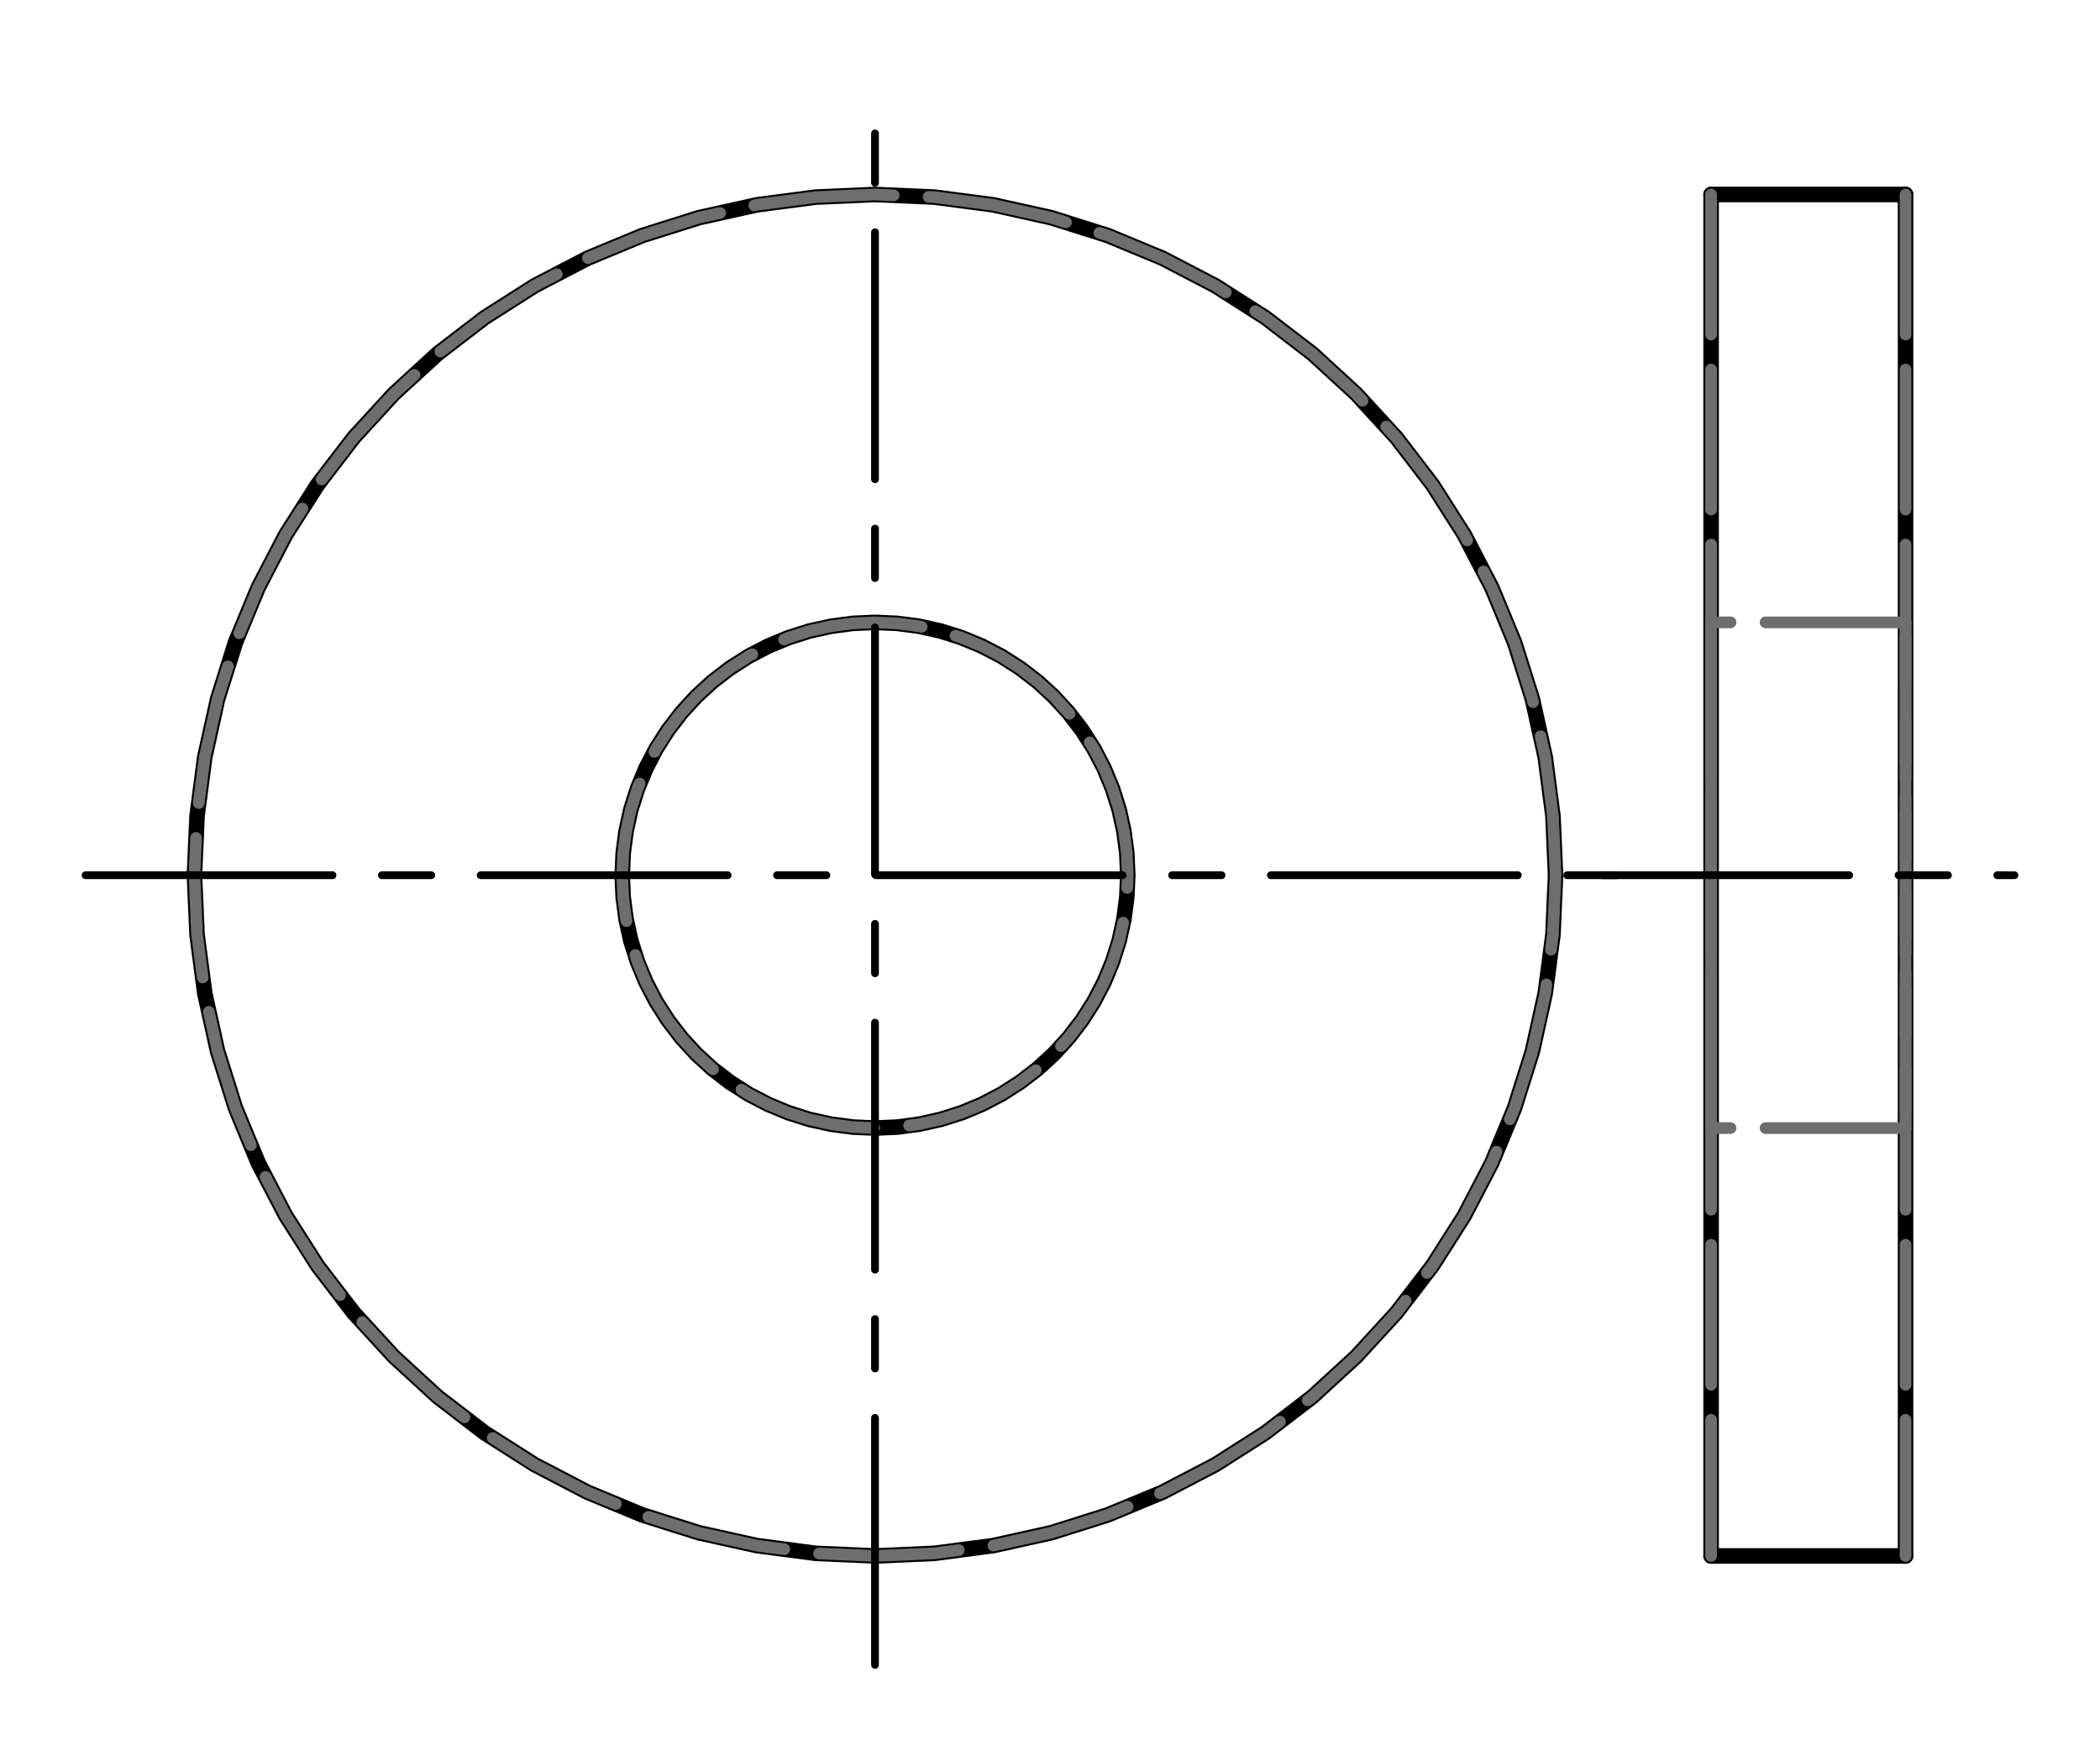
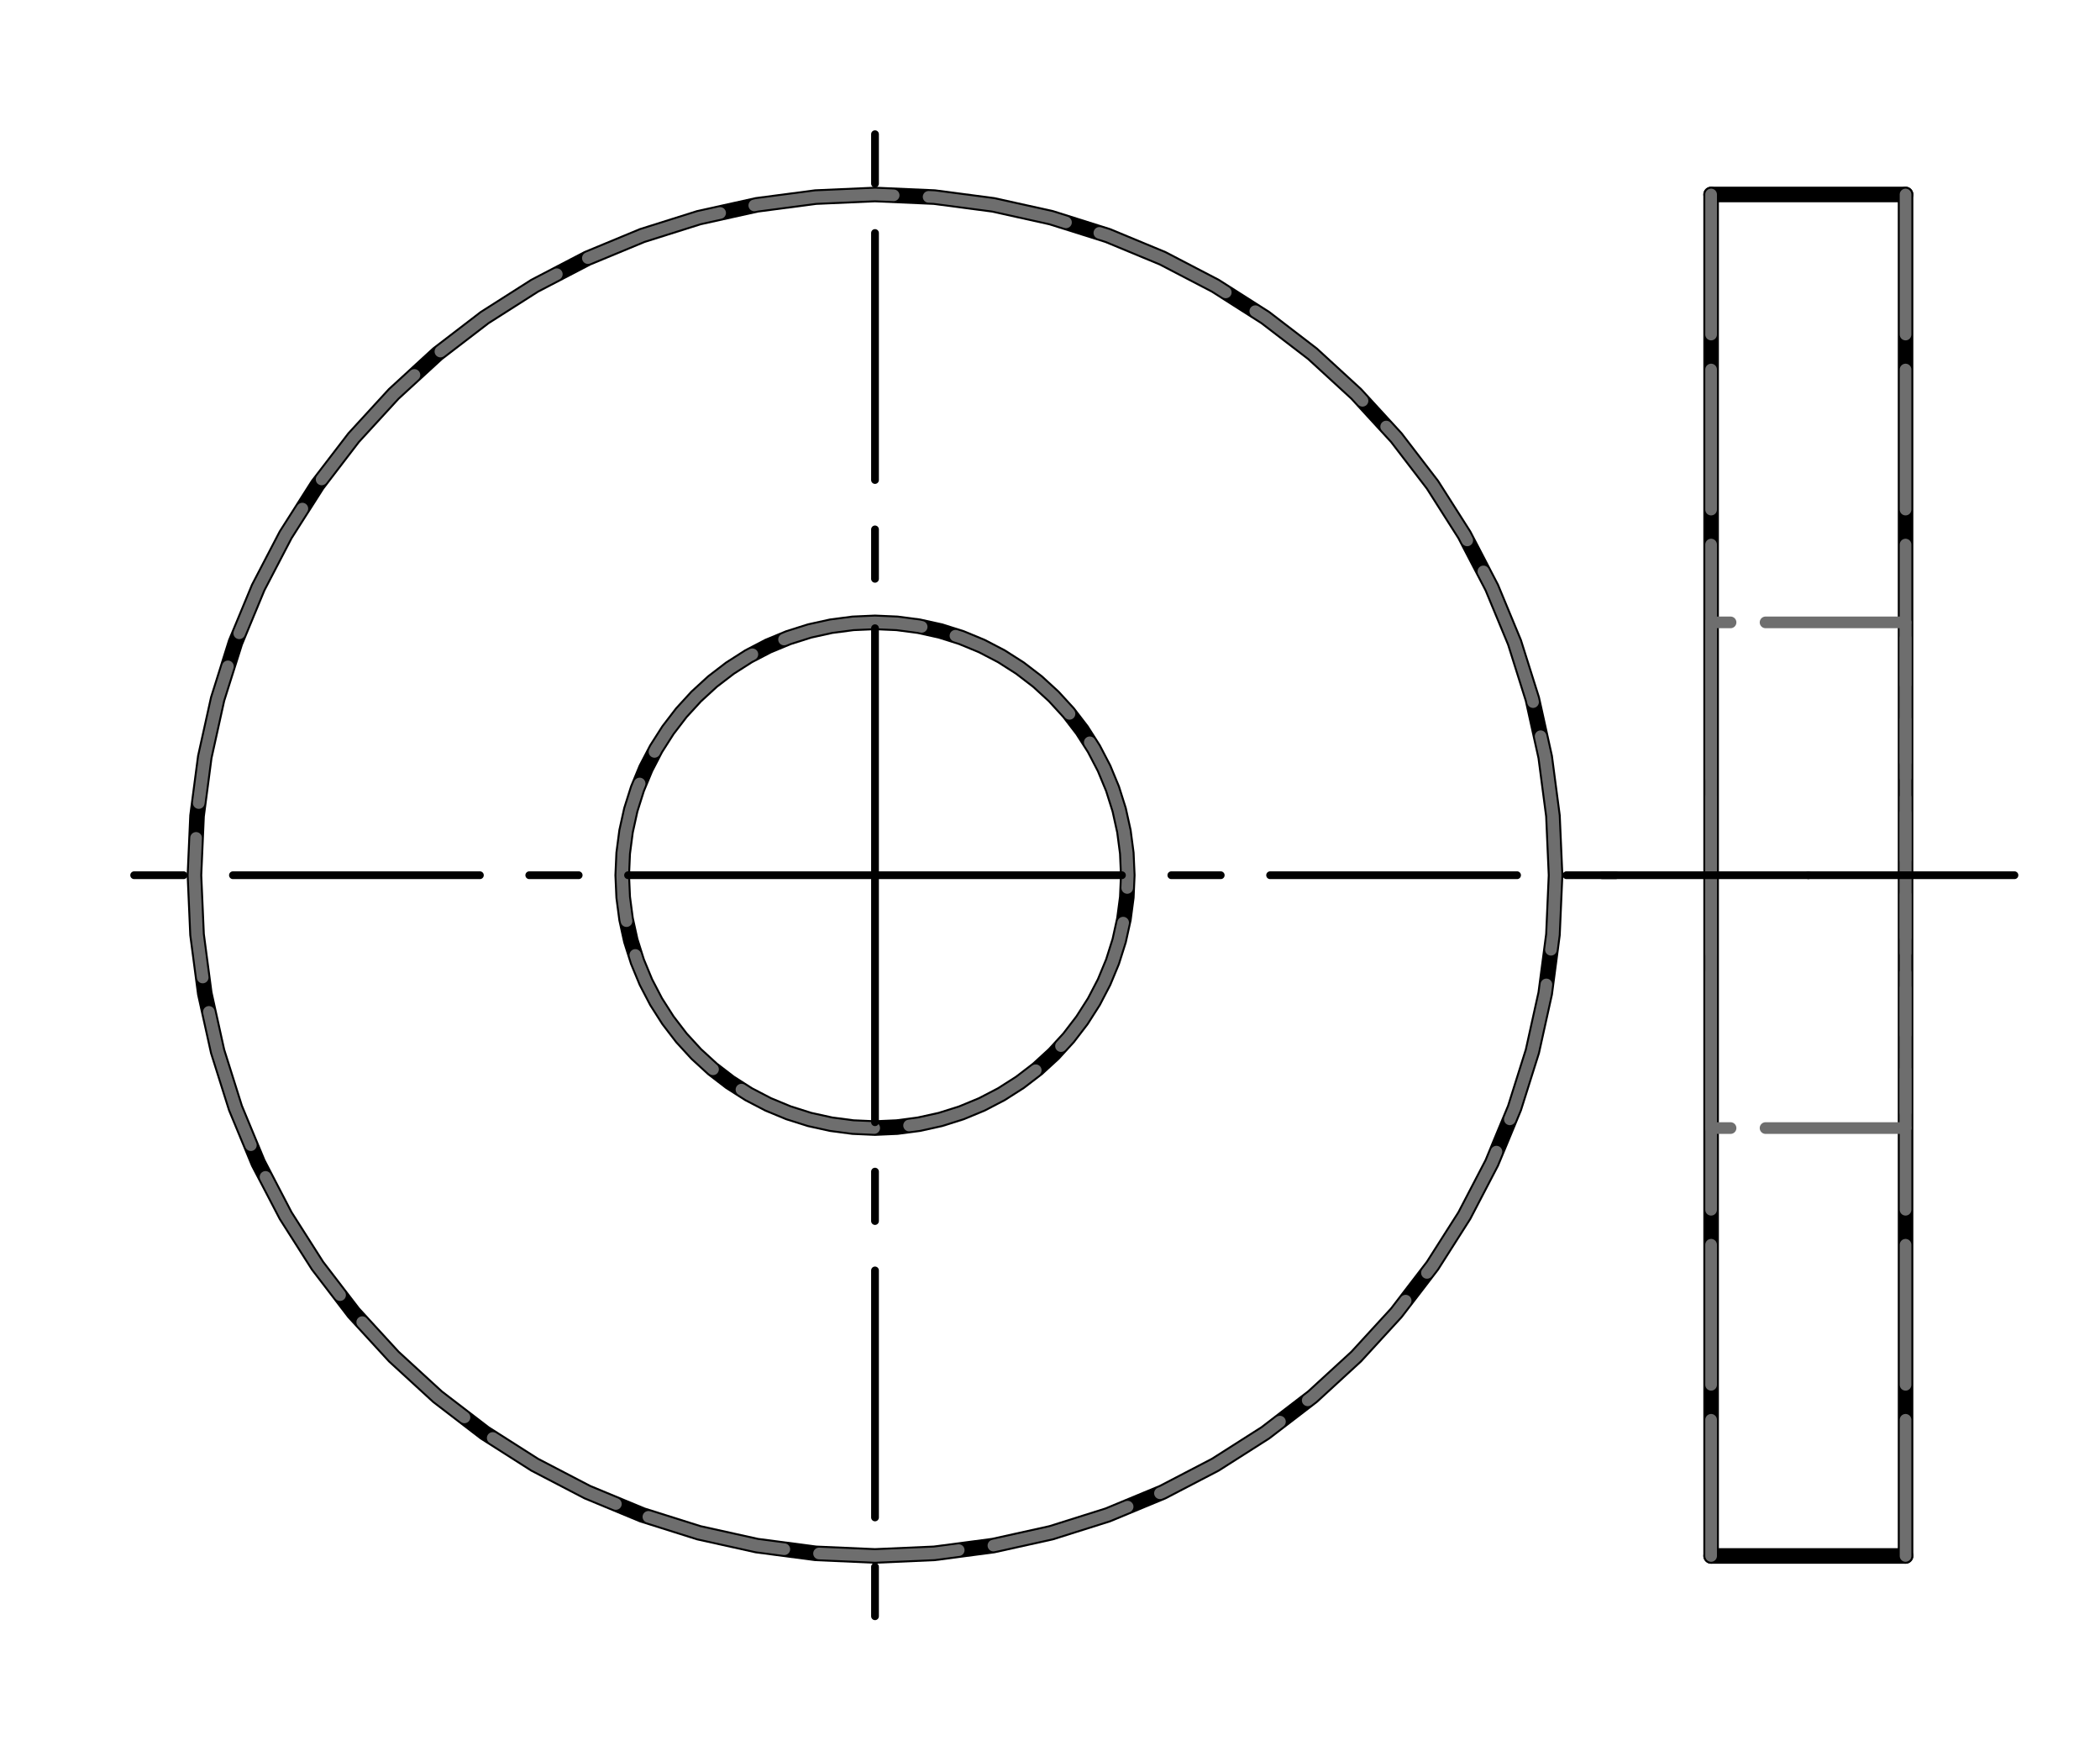
<svg xmlns="http://www.w3.org/2000/svg" width="54.0mm" height="45.0mm" viewBox="-22.5 -22.5 54.0 45.0" version="1.1">
  <g transform="scale(1,-1)" stroke-linecap="round">
    <g fill="none" stroke="rgb(0,0,0)" stroke-width="0.4" id="Visible">
      <path d="M 17.5,0.0 L 17.433,1.525 L 17.234,3.039 L 16.904,4.529 L 16.445,5.985 L 15.86,7.396 L 15.155,8.75 L 14.335,10.038 L 13.406,11.249 L 12.374,12.374 L 11.249,13.406 L 10.038,14.335 L 8.75,15.155 L 7.396,15.86 L 5.985,16.445 L 4.529,16.904 L 3.039,17.234 L 1.525,17.433 L 0.0,17.5 L -1.525,17.433 L -3.039,17.234 L -4.529,16.904 L -5.985,16.445 L -7.396,15.86 L -8.75,15.155 L -10.038,14.335 L -11.249,13.406 L -12.374,12.374 L -13.406,11.249 L -14.335,10.038 L -15.155,8.75 L -15.86,7.396 L -16.445,5.985 L -16.904,4.529 L -17.234,3.039 L -17.433,1.525 L -17.5,0.0 L -17.433,-1.525 L -17.234,-3.039 L -16.904,-4.529 L -16.445,-5.985 L -15.86,-7.396 L -15.155,-8.75 L -14.335,-10.038 L -13.406,-11.249 L -12.374,-12.374 L -11.249,-13.406 L -10.038,-14.335 L -8.75,-15.155 L -7.396,-15.86 L -5.985,-16.445 L -4.529,-16.904 L -3.039,-17.234 L -1.525,-17.433 L -0.0,-17.5 L 1.525,-17.433 L 3.039,-17.234 L 4.529,-16.904 L 5.985,-16.445 L 7.396,-15.86 L 8.75,-15.155 L 10.038,-14.335 L 11.249,-13.406 L 12.374,-12.374 L 13.406,-11.249 L 14.335,-10.038 L 15.155,-8.75 L 15.86,-7.396 L 16.445,-5.985 L 16.904,-4.529 L 17.234,-3.039 L 17.433,-1.525 L 17.5,-0.0" />
      <path d="M 6.5,0.0 L 6.475,0.567 L 6.401,1.129 L 6.279,1.682 L 6.108,2.223 L 5.891,2.747 L 5.629,3.25 L 5.324,3.728 L 4.979,4.178 L 4.596,4.596 L 4.178,4.979 L 3.728,5.324 L 3.25,5.629 L 2.747,5.891 L 2.223,6.108 L 1.682,6.279 L 1.129,6.401 L 0.567,6.475 L -0.0,6.5 L -0.567,6.475 L -1.129,6.401 L -1.682,6.279 L -2.223,6.108 L -2.747,5.891 L -3.25,5.629 L -3.728,5.324 L -4.178,4.979 L -4.596,4.596 L -4.979,4.178 L -5.324,3.728 L -5.629,3.25 L -5.891,2.747 L -6.108,2.223 L -6.279,1.682 L -6.401,1.129 L -6.475,0.567 L -6.5,-0.0 L -6.475,-0.567 L -6.401,-1.129 L -6.279,-1.682 L -6.108,-2.223 L -5.891,-2.747 L -5.629,-3.25 L -5.324,-3.728 L -4.979,-4.178 L -4.596,-4.596 L -4.178,-4.979 L -3.728,-5.324 L -3.25,-5.629 L -2.747,-5.891 L -2.223,-6.108 L -1.682,-6.279 L -1.129,-6.401 L -0.567,-6.475 L 0.0,-6.5 L 0.567,-6.475 L 1.129,-6.401 L 1.682,-6.279 L 2.223,-6.108 L 2.747,-5.891 L 3.25,-5.629 L 3.728,-5.324 L 4.178,-4.979 L 4.596,-4.596 L 4.979,-4.178 L 5.324,-3.728 L 5.629,-3.25 L 5.891,-2.747 L 6.108,-2.223 L 6.279,-1.682 L 6.401,-1.129 L 6.475,-0.567 L 6.5,0.0" />
      <path d="M 21.5,-17.5 L 21.5,-17.014 L 21.5,-16.528 L 21.5,-16.042 L 21.5,-15.556 L 21.5,-15.069 L 21.5,-14.583 L 21.5,-14.097 L 21.5,-13.611 L 21.5,-13.125 L 21.5,-12.639 L 21.5,-12.153 L 21.5,-11.667 L 21.5,-11.181 L 21.5,-10.694 L 21.5,-10.208 L 21.5,-9.722 L 21.5,-9.236 L 21.5,-8.75 L 21.5,-8.264 L 21.5,-7.778 L 21.5,-7.292 L 21.5,-6.806 L 21.5,-6.319 L 21.5,-5.833 L 21.5,-5.347 L 21.5,-4.861 L 21.5,-4.375 L 21.5,-3.889 L 21.5,-3.403 L 21.5,-2.917 L 21.5,-2.431 L 21.5,-1.944 L 21.5,-1.458 L 21.5,-0.972 L 21.5,-0.486 L 21.5,0.0 L 21.5,0.486 L 21.5,0.972 L 21.5,1.458 L 21.5,1.944 L 21.5,2.431 L 21.5,2.917 L 21.5,3.403 L 21.5,3.889 L 21.5,4.375 L 21.5,4.861 L 21.5,5.347 L 21.5,5.833 L 21.5,6.319 L 21.5,6.806 L 21.5,7.292 L 21.5,7.778 L 21.5,8.264 L 21.5,8.75 L 21.5,9.236 L 21.5,9.722 L 21.5,10.208 L 21.5,10.694 L 21.5,11.181 L 21.5,11.667 L 21.5,12.153 L 21.5,12.639 L 21.5,13.125 L 21.5,13.611 L 21.5,14.097 L 21.5,14.583 L 21.5,15.069 L 21.5,15.556 L 21.5,16.042 L 21.5,16.528 L 21.5,17.014 L 21.5,17.5" />
      <path d="M 26.5,17.5 L 26.431,17.5 L 26.361,17.5 L 26.292,17.5 L 26.222,17.5 L 26.153,17.5 L 26.083,17.5 L 26.014,17.5 L 25.944,17.5 L 25.875,17.5 L 25.806,17.5 L 25.736,17.5 L 25.667,17.5 L 25.597,17.5 L 25.528,17.5 L 25.458,17.5 L 25.389,17.5 L 25.319,17.5 L 25.25,17.5 L 25.181,17.5 L 25.111,17.5 L 25.042,17.5 L 24.972,17.5 L 24.903,17.5 L 24.833,17.5 L 24.764,17.5 L 24.694,17.5 L 24.625,17.5 L 24.556,17.5 L 24.486,17.5 L 24.417,17.5 L 24.347,17.5 L 24.278,17.5 L 24.208,17.5 L 24.139,17.5 L 24.069,17.5 L 24.0,17.5 L 23.931,17.5 L 23.861,17.5 L 23.792,17.5 L 23.722,17.5 L 23.653,17.5 L 23.583,17.5 L 23.514,17.5 L 23.444,17.5 L 23.375,17.5 L 23.306,17.5 L 23.236,17.5 L 23.167,17.5 L 23.097,17.5 L 23.028,17.5 L 22.958,17.5 L 22.889,17.5 L 22.819,17.5 L 22.75,17.5 L 22.681,17.5 L 22.611,17.5 L 22.542,17.5 L 22.472,17.5 L 22.403,17.5 L 22.333,17.5 L 22.264,17.5 L 22.194,17.5 L 22.125,17.5 L 22.056,17.5 L 21.986,17.5 L 21.917,17.5 L 21.847,17.5 L 21.778,17.5 L 21.708,17.5 L 21.639,17.5 L 21.569,17.5 L 21.5,17.5" />
      <path d="M 26.5,-17.5 L 26.5,-17.014 L 26.5,-16.528 L 26.5,-16.042 L 26.5,-15.556 L 26.5,-15.069 L 26.5,-14.583 L 26.5,-14.097 L 26.5,-13.611 L 26.5,-13.125 L 26.5,-12.639 L 26.5,-12.153 L 26.5,-11.667 L 26.5,-11.181 L 26.5,-10.694 L 26.5,-10.208 L 26.5,-9.722 L 26.5,-9.236 L 26.5,-8.75 L 26.5,-8.264 L 26.5,-7.778 L 26.5,-7.292 L 26.5,-6.806 L 26.5,-6.319 L 26.5,-5.833 L 26.5,-5.347 L 26.5,-4.861 L 26.5,-4.375 L 26.5,-3.889 L 26.5,-3.403 L 26.5,-2.917 L 26.5,-2.431 L 26.5,-1.944 L 26.5,-1.458 L 26.5,-0.972 L 26.5,-0.486 L 26.5,0.0 L 26.5,0.486 L 26.5,0.972 L 26.5,1.458 L 26.5,1.944 L 26.5,2.431 L 26.5,2.917 L 26.5,3.403 L 26.5,3.889 L 26.5,4.375 L 26.5,4.861 L 26.5,5.347 L 26.5,5.833 L 26.5,6.319 L 26.5,6.806 L 26.5,7.292 L 26.5,7.778 L 26.5,8.264 L 26.5,8.75 L 26.5,9.236 L 26.5,9.722 L 26.5,10.208 L 26.5,10.694 L 26.5,11.181 L 26.5,11.667 L 26.5,12.153 L 26.5,12.639 L 26.5,13.125 L 26.5,13.611 L 26.5,14.097 L 26.5,14.583 L 26.5,15.069 L 26.5,15.556 L 26.5,16.042 L 26.5,16.528 L 26.5,17.014 L 26.5,17.5" />
      <path d="M 26.5,-17.5 L 26.431,-17.5 L 26.361,-17.5 L 26.292,-17.5 L 26.222,-17.5 L 26.153,-17.5 L 26.083,-17.5 L 26.014,-17.5 L 25.944,-17.5 L 25.875,-17.5 L 25.806,-17.5 L 25.736,-17.5 L 25.667,-17.5 L 25.597,-17.5 L 25.528,-17.5 L 25.458,-17.5 L 25.389,-17.5 L 25.319,-17.5 L 25.25,-17.5 L 25.181,-17.5 L 25.111,-17.5 L 25.042,-17.5 L 24.972,-17.5 L 24.903,-17.5 L 24.833,-17.5 L 24.764,-17.5 L 24.694,-17.5 L 24.625,-17.5 L 24.556,-17.5 L 24.486,-17.5 L 24.417,-17.5 L 24.347,-17.5 L 24.278,-17.5 L 24.208,-17.5 L 24.139,-17.5 L 24.069,-17.5 L 24.0,-17.5 L 23.931,-17.5 L 23.861,-17.5 L 23.792,-17.5 L 23.722,-17.5 L 23.653,-17.5 L 23.583,-17.5 L 23.514,-17.5 L 23.444,-17.5 L 23.375,-17.5 L 23.306,-17.5 L 23.236,-17.5 L 23.167,-17.5 L 23.097,-17.5 L 23.028,-17.5 L 22.958,-17.5 L 22.889,-17.5 L 22.819,-17.5 L 22.75,-17.5 L 22.681,-17.5 L 22.611,-17.5 L 22.542,-17.5 L 22.472,-17.5 L 22.403,-17.5 L 22.333,-17.5 L 22.264,-17.5 L 22.194,-17.5 L 22.125,-17.5 L 22.056,-17.5 L 21.986,-17.5 L 21.917,-17.5 L 21.847,-17.5 L 21.778,-17.5 L 21.708,-17.5 L 21.639,-17.5 L 21.569,-17.5 L 21.5,-17.5" />
    </g>
    <g fill="none" stroke="rgb(110,110,110)" stroke-width="0.3" id="Hidden" stroke-dasharray="3.6 0.9">
      <path d="M 17.5,0.0 L 17.433,1.525 L 17.234,3.039 L 16.904,4.529 L 16.445,5.985 L 15.86,7.396 L 15.155,8.75 L 14.335,10.038 L 13.406,11.249 L 12.374,12.374 L 11.249,13.406 L 10.038,14.335 L 8.75,15.155 L 7.396,15.86 L 5.985,16.445 L 4.529,16.904 L 3.039,17.234 L 1.525,17.433 L 0.0,17.5 L -1.525,17.433 L -3.039,17.234 L -4.529,16.904 L -5.985,16.445 L -7.396,15.86 L -8.75,15.155 L -10.038,14.335 L -11.249,13.406 L -12.374,12.374 L -13.406,11.249 L -14.335,10.038 L -15.155,8.75 L -15.86,7.396 L -16.445,5.985 L -16.904,4.529 L -17.234,3.039 L -17.433,1.525 L -17.5,0.0 L -17.433,-1.525 L -17.234,-3.039 L -16.904,-4.529 L -16.445,-5.985 L -15.86,-7.396 L -15.155,-8.75 L -14.335,-10.038 L -13.406,-11.249 L -12.374,-12.374 L -11.249,-13.406 L -10.038,-14.335 L -8.75,-15.155 L -7.396,-15.86 L -5.985,-16.445 L -4.529,-16.904 L -3.039,-17.234 L -1.525,-17.433 L -0.0,-17.5 L 1.525,-17.433 L 3.039,-17.234 L 4.529,-16.904 L 5.985,-16.445 L 7.396,-15.86 L 8.75,-15.155 L 10.038,-14.335 L 11.249,-13.406 L 12.374,-12.374 L 13.406,-11.249 L 14.335,-10.038 L 15.155,-8.75 L 15.86,-7.396 L 16.445,-5.985 L 16.904,-4.529 L 17.234,-3.039 L 17.433,-1.525 L 17.5,-0.0" />
      <path d="M 6.5,0.0 L 6.475,0.567 L 6.401,1.129 L 6.279,1.682 L 6.108,2.223 L 5.891,2.747 L 5.629,3.25 L 5.324,3.728 L 4.979,4.178 L 4.596,4.596 L 4.178,4.979 L 3.728,5.324 L 3.25,5.629 L 2.747,5.891 L 2.223,6.108 L 1.682,6.279 L 1.129,6.401 L 0.567,6.475 L -0.0,6.5 L -0.567,6.475 L -1.129,6.401 L -1.682,6.279 L -2.223,6.108 L -2.747,5.891 L -3.25,5.629 L -3.728,5.324 L -4.178,4.979 L -4.596,4.596 L -4.979,4.178 L -5.324,3.728 L -5.629,3.25 L -5.891,2.747 L -6.108,2.223 L -6.279,1.682 L -6.401,1.129 L -6.475,0.567 L -6.5,-0.0 L -6.475,-0.567 L -6.401,-1.129 L -6.279,-1.682 L -6.108,-2.223 L -5.891,-2.747 L -5.629,-3.25 L -5.324,-3.728 L -4.979,-4.178 L -4.596,-4.596 L -4.178,-4.979 L -3.728,-5.324 L -3.25,-5.629 L -2.747,-5.891 L -2.223,-6.108 L -1.682,-6.279 L -1.129,-6.401 L -0.567,-6.475 L 0.0,-6.5 L 0.567,-6.475 L 1.129,-6.401 L 1.682,-6.279 L 2.223,-6.108 L 2.747,-5.891 L 3.25,-5.629 L 3.728,-5.324 L 4.178,-4.979 L 4.596,-4.596 L 4.979,-4.178 L 5.324,-3.728 L 5.629,-3.25 L 5.891,-2.747 L 6.108,-2.223 L 6.279,-1.682 L 6.401,-1.129 L 6.475,-0.567 L 6.5,0.0" />
      <path d="M 21.5,17.5 L 21.5,17.014 L 21.5,16.528 L 21.5,16.042 L 21.5,15.556 L 21.5,15.069 L 21.5,14.583 L 21.5,14.097 L 21.5,13.611 L 21.5,13.125 L 21.5,12.639 L 21.5,12.153 L 21.5,11.667 L 21.5,11.181 L 21.5,10.694 L 21.5,10.208 L 21.5,9.722 L 21.5,9.236 L 21.5,8.75 L 21.5,8.264 L 21.5,7.778 L 21.5,7.292 L 21.5,6.806 L 21.5,6.319 L 21.5,5.833 L 21.5,5.347 L 21.5,4.861 L 21.5,4.375 L 21.5,3.889 L 21.5,3.403 L 21.5,2.917 L 21.5,2.431 L 21.5,1.944 L 21.5,1.458 L 21.5,0.972 L 21.5,0.486 L 21.5,0.0 L 21.5,-0.486 L 21.5,-0.972 L 21.5,-1.458 L 21.5,-1.944 L 21.5,-2.431 L 21.5,-2.917 L 21.5,-3.403 L 21.5,-3.889 L 21.5,-4.375 L 21.5,-4.861 L 21.5,-5.347 L 21.5,-5.833 L 21.5,-6.319 L 21.5,-6.806 L 21.5,-7.292 L 21.5,-7.778 L 21.5,-8.264 L 21.5,-8.75 L 21.5,-9.236 L 21.5,-9.722 L 21.5,-10.208 L 21.5,-10.694 L 21.5,-11.181 L 21.5,-11.667 L 21.5,-12.153 L 21.5,-12.639 L 21.5,-13.125 L 21.5,-13.611 L 21.5,-14.097 L 21.5,-14.583 L 21.5,-15.069 L 21.5,-15.556 L 21.5,-16.042 L 21.5,-16.528 L 21.5,-17.014 L 21.5,-17.5" />
      <path d="M 26.5,17.5 L 26.5,17.014 L 26.5,16.528 L 26.5,16.042 L 26.5,15.556 L 26.5,15.069 L 26.5,14.583 L 26.5,14.097 L 26.5,13.611 L 26.5,13.125 L 26.5,12.639 L 26.5,12.153 L 26.5,11.667 L 26.5,11.181 L 26.5,10.694 L 26.5,10.208 L 26.5,9.722 L 26.5,9.236 L 26.5,8.75 L 26.5,8.264 L 26.5,7.778 L 26.5,7.292 L 26.5,6.806 L 26.5,6.319 L 26.5,5.833 L 26.5,5.347 L 26.5,4.861 L 26.5,4.375 L 26.5,3.889 L 26.5,3.403 L 26.5,2.917 L 26.5,2.431 L 26.5,1.944 L 26.5,1.458 L 26.5,0.972 L 26.5,0.486 L 26.5,0.0 L 26.5,-0.486 L 26.5,-0.972 L 26.5,-1.458 L 26.5,-1.944 L 26.5,-2.431 L 26.5,-2.917 L 26.5,-3.403 L 26.5,-3.889 L 26.5,-4.375 L 26.5,-4.861 L 26.5,-5.347 L 26.5,-5.833 L 26.5,-6.319 L 26.5,-6.806 L 26.5,-7.292 L 26.5,-7.778 L 26.5,-8.264 L 26.5,-8.75 L 26.5,-9.236 L 26.5,-9.722 L 26.5,-10.208 L 26.5,-10.694 L 26.5,-11.181 L 26.5,-11.667 L 26.5,-12.153 L 26.5,-12.639 L 26.5,-13.125 L 26.5,-13.611 L 26.5,-14.097 L 26.5,-14.583 L 26.5,-15.069 L 26.5,-15.556 L 26.5,-16.042 L 26.5,-16.528 L 26.5,-17.014 L 26.5,-17.5" />
      <path d="M 21.5,6.5 L 21.5,6.319 L 21.5,6.139 L 21.5,5.958 L 21.5,5.778 L 21.5,5.597 L 21.5,5.417 L 21.5,5.236 L 21.5,5.056 L 21.5,4.875 L 21.5,4.694 L 21.5,4.514 L 21.5,4.333 L 21.5,4.153 L 21.5,3.972 L 21.5,3.792 L 21.5,3.611 L 21.5,3.431 L 21.5,3.25 L 21.5,3.069 L 21.5,2.889 L 21.5,2.708 L 21.5,2.528 L 21.5,2.347 L 21.5,2.167 L 21.5,1.986 L 21.5,1.806 L 21.5,1.625 L 21.5,1.444 L 21.5,1.264 L 21.5,1.083 L 21.5,0.903 L 21.5,0.722 L 21.5,0.542 L 21.5,0.361 L 21.5,0.181 L 21.5,0.0 L 21.5,-0.181 L 21.5,-0.361 L 21.5,-0.542 L 21.5,-0.722 L 21.5,-0.903 L 21.5,-1.083 L 21.5,-1.264 L 21.5,-1.444 L 21.5,-1.625 L 21.5,-1.806 L 21.5,-1.986 L 21.5,-2.167 L 21.5,-2.347 L 21.5,-2.528 L 21.5,-2.708 L 21.5,-2.889 L 21.5,-3.069 L 21.5,-3.25 L 21.5,-3.431 L 21.5,-3.611 L 21.5,-3.792 L 21.5,-3.972 L 21.5,-4.153 L 21.5,-4.333 L 21.5,-4.514 L 21.5,-4.694 L 21.5,-4.875 L 21.5,-5.056 L 21.5,-5.236 L 21.5,-5.417 L 21.5,-5.597 L 21.5,-5.778 L 21.5,-5.958 L 21.5,-6.139 L 21.5,-6.319 L 21.5,-6.5" />
      <path d="M 21.5,-6.5 L 21.5,-6.319 L 21.5,-6.139 L 21.5,-5.958 L 21.5,-5.778 L 21.5,-5.597 L 21.5,-5.417 L 21.5,-5.236 L 21.5,-5.056 L 21.5,-4.875 L 21.5,-4.694 L 21.5,-4.514 L 21.5,-4.333 L 21.5,-4.153 L 21.5,-3.972 L 21.5,-3.792 L 21.5,-3.611 L 21.5,-3.431 L 21.5,-3.25 L 21.5,-3.069 L 21.5,-2.889 L 21.5,-2.708 L 21.5,-2.528 L 21.5,-2.347 L 21.5,-2.167 L 21.5,-1.986 L 21.5,-1.806 L 21.5,-1.625 L 21.5,-1.444 L 21.5,-1.264 L 21.5,-1.083 L 21.5,-0.903 L 21.5,-0.722 L 21.5,-0.542 L 21.5,-0.361 L 21.5,-0.181 L 21.5,0.0 L 21.5,0.181 L 21.5,0.361 L 21.5,0.542 L 21.5,0.722 L 21.5,0.903 L 21.5,1.083 L 21.5,1.264 L 21.5,1.444 L 21.5,1.625 L 21.5,1.806 L 21.5,1.986 L 21.5,2.167 L 21.5,2.347 L 21.5,2.528 L 21.5,2.708 L 21.5,2.889 L 21.5,3.069 L 21.5,3.25 L 21.5,3.431 L 21.5,3.611 L 21.5,3.792 L 21.5,3.972 L 21.5,4.153 L 21.5,4.333 L 21.5,4.514 L 21.5,4.694 L 21.5,4.875 L 21.5,5.056 L 21.5,5.236 L 21.5,5.417 L 21.5,5.597 L 21.5,5.778 L 21.5,5.958 L 21.5,6.139 L 21.5,6.319 L 21.5,6.5" />
      <path d="M 26.5,6.5 L 26.5,6.319 L 26.5,6.139 L 26.5,5.958 L 26.5,5.778 L 26.5,5.597 L 26.5,5.417 L 26.5,5.236 L 26.5,5.056 L 26.5,4.875 L 26.5,4.694 L 26.5,4.514 L 26.5,4.333 L 26.5,4.153 L 26.5,3.972 L 26.5,3.792 L 26.5,3.611 L 26.5,3.431 L 26.5,3.25 L 26.5,3.069 L 26.5,2.889 L 26.5,2.708 L 26.5,2.528 L 26.5,2.347 L 26.5,2.167 L 26.5,1.986 L 26.5,1.806 L 26.5,1.625 L 26.5,1.444 L 26.5,1.264 L 26.5,1.083 L 26.5,0.903 L 26.5,0.722 L 26.5,0.542 L 26.5,0.361 L 26.5,0.181 L 26.5,0.0 L 26.5,-0.181 L 26.5,-0.361 L 26.5,-0.542 L 26.5,-0.722 L 26.5,-0.903 L 26.5,-1.083 L 26.5,-1.264 L 26.5,-1.444 L 26.5,-1.625 L 26.5,-1.806 L 26.5,-1.986 L 26.5,-2.167 L 26.5,-2.347 L 26.5,-2.528 L 26.5,-2.708 L 26.5,-2.889 L 26.5,-3.069 L 26.5,-3.25 L 26.5,-3.431 L 26.5,-3.611 L 26.5,-3.792 L 26.5,-3.972 L 26.5,-4.153 L 26.5,-4.333 L 26.5,-4.514 L 26.5,-4.694 L 26.5,-4.875 L 26.5,-5.056 L 26.5,-5.236 L 26.5,-5.417 L 26.5,-5.597 L 26.5,-5.778 L 26.5,-5.958 L 26.5,-6.139 L 26.5,-6.319 L 26.5,-6.5" />
      <path d="M 26.5,-6.5 L 26.5,-6.319 L 26.5,-6.139 L 26.5,-5.958 L 26.5,-5.778 L 26.5,-5.597 L 26.5,-5.417 L 26.5,-5.236 L 26.5,-5.056 L 26.5,-4.875 L 26.5,-4.694 L 26.5,-4.514 L 26.5,-4.333 L 26.5,-4.153 L 26.5,-3.972 L 26.5,-3.792 L 26.5,-3.611 L 26.5,-3.431 L 26.5,-3.25 L 26.5,-3.069 L 26.5,-2.889 L 26.5,-2.708 L 26.5,-2.528 L 26.5,-2.347 L 26.5,-2.167 L 26.5,-1.986 L 26.5,-1.806 L 26.5,-1.625 L 26.5,-1.444 L 26.5,-1.264 L 26.5,-1.083 L 26.5,-0.903 L 26.5,-0.722 L 26.5,-0.542 L 26.5,-0.361 L 26.5,-0.181 L 26.5,0.0 L 26.5,0.181 L 26.5,0.361 L 26.5,0.542 L 26.5,0.722 L 26.5,0.903 L 26.5,1.083 L 26.5,1.264 L 26.5,1.444 L 26.5,1.625 L 26.5,1.806 L 26.5,1.986 L 26.5,2.167 L 26.5,2.347 L 26.5,2.528 L 26.5,2.708 L 26.5,2.889 L 26.5,3.069 L 26.5,3.25 L 26.5,3.431 L 26.5,3.611 L 26.5,3.792 L 26.5,3.972 L 26.5,4.153 L 26.5,4.333 L 26.5,4.514 L 26.5,4.694 L 26.5,4.875 L 26.5,5.056 L 26.5,5.236 L 26.5,5.417 L 26.5,5.597 L 26.5,5.778 L 26.5,5.958 L 26.5,6.139 L 26.5,6.319 L 26.5,6.5" />
      <path d="M 26.5,6.5 L 26.431,6.5 L 26.361,6.5 L 26.292,6.5 L 26.222,6.5 L 26.153,6.5 L 26.083,6.5 L 26.014,6.5 L 25.944,6.5 L 25.875,6.5 L 25.806,6.5 L 25.736,6.5 L 25.667,6.5 L 25.597,6.5 L 25.528,6.5 L 25.458,6.5 L 25.389,6.5 L 25.319,6.5 L 25.25,6.5 L 25.181,6.5 L 25.111,6.5 L 25.042,6.5 L 24.972,6.5 L 24.903,6.5 L 24.833,6.5 L 24.764,6.5 L 24.694,6.5 L 24.625,6.5 L 24.556,6.5 L 24.486,6.5 L 24.417,6.5 L 24.347,6.5 L 24.278,6.5 L 24.208,6.5 L 24.139,6.5 L 24.069,6.5 L 24.0,6.5 L 23.931,6.5 L 23.861,6.5 L 23.792,6.5 L 23.722,6.5 L 23.653,6.5 L 23.583,6.5 L 23.514,6.5 L 23.444,6.5 L 23.375,6.5 L 23.306,6.5 L 23.236,6.5 L 23.167,6.5 L 23.097,6.5 L 23.028,6.5 L 22.958,6.5 L 22.889,6.5 L 22.819,6.5 L 22.75,6.5 L 22.681,6.5 L 22.611,6.5 L 22.542,6.5 L 22.472,6.5 L 22.403,6.5 L 22.333,6.5 L 22.264,6.5 L 22.194,6.5 L 22.125,6.5 L 22.056,6.5 L 21.986,6.5 L 21.917,6.5 L 21.847,6.5 L 21.778,6.5 L 21.708,6.5 L 21.639,6.5 L 21.569,6.5 L 21.5,6.5" />
      <path d="M 26.5,-6.5 L 26.431,-6.5 L 26.361,-6.5 L 26.292,-6.5 L 26.222,-6.5 L 26.153,-6.5 L 26.083,-6.5 L 26.014,-6.5 L 25.944,-6.5 L 25.875,-6.5 L 25.806,-6.5 L 25.736,-6.5 L 25.667,-6.5 L 25.597,-6.5 L 25.528,-6.5 L 25.458,-6.5 L 25.389,-6.5 L 25.319,-6.5 L 25.25,-6.5 L 25.181,-6.5 L 25.111,-6.5 L 25.042,-6.5 L 24.972,-6.5 L 24.903,-6.5 L 24.833,-6.5 L 24.764,-6.5 L 24.694,-6.5 L 24.625,-6.5 L 24.556,-6.5 L 24.486,-6.5 L 24.417,-6.5 L 24.347,-6.5 L 24.278,-6.5 L 24.208,-6.5 L 24.139,-6.5 L 24.069,-6.5 L 24.0,-6.5 L 23.931,-6.5 L 23.861,-6.5 L 23.792,-6.5 L 23.722,-6.5 L 23.653,-6.5 L 23.583,-6.5 L 23.514,-6.5 L 23.444,-6.5 L 23.375,-6.5 L 23.306,-6.5 L 23.236,-6.5 L 23.167,-6.5 L 23.097,-6.5 L 23.028,-6.5 L 22.958,-6.5 L 22.889,-6.5 L 22.819,-6.5 L 22.75,-6.5 L 22.681,-6.5 L 22.611,-6.5 L 22.542,-6.5 L 22.472,-6.5 L 22.403,-6.5 L 22.333,-6.5 L 22.264,-6.5 L 22.194,-6.5 L 22.125,-6.5 L 22.056,-6.5 L 21.986,-6.5 L 21.917,-6.5 L 21.847,-6.5 L 21.778,-6.5 L 21.708,-6.5 L 21.639,-6.5 L 21.569,-6.5 L 21.5,-6.5" />
    </g>
    <g fill="none" stroke="rgb(0,0,0)" stroke-width="0.2" id="Center" stroke-dasharray="6.35 1.27 1.27 1.27">
-       <line x1="-20.3" y1="0.0" x2="20.3" y2="0.0" />
-       <line x1="0.0" y1="-20.3" x2="0.0" y2="20.3" />
-       <line x1="18.7" y1="0.0" x2="29.3" y2="0.0" />
+       <line x1="0.0" y1="0.0" x2="-20.3" y2="0.0" />
+       <line x1="0.0" y1="0.0" x2="20.3" y2="0.0" />
+       <line x1="0.0" y1="0.0" x2="0.0" y2="-20.3" />
+       <line x1="0.0" y1="0.0" x2="0.0" y2="20.3" />
+       <line x1="24.0" y1="0.0" x2="18.7" y2="0.0" />
+       <line x1="24.0" y1="0.0" x2="29.3" y2="0.0" />
    </g>
  </g>
</svg>
